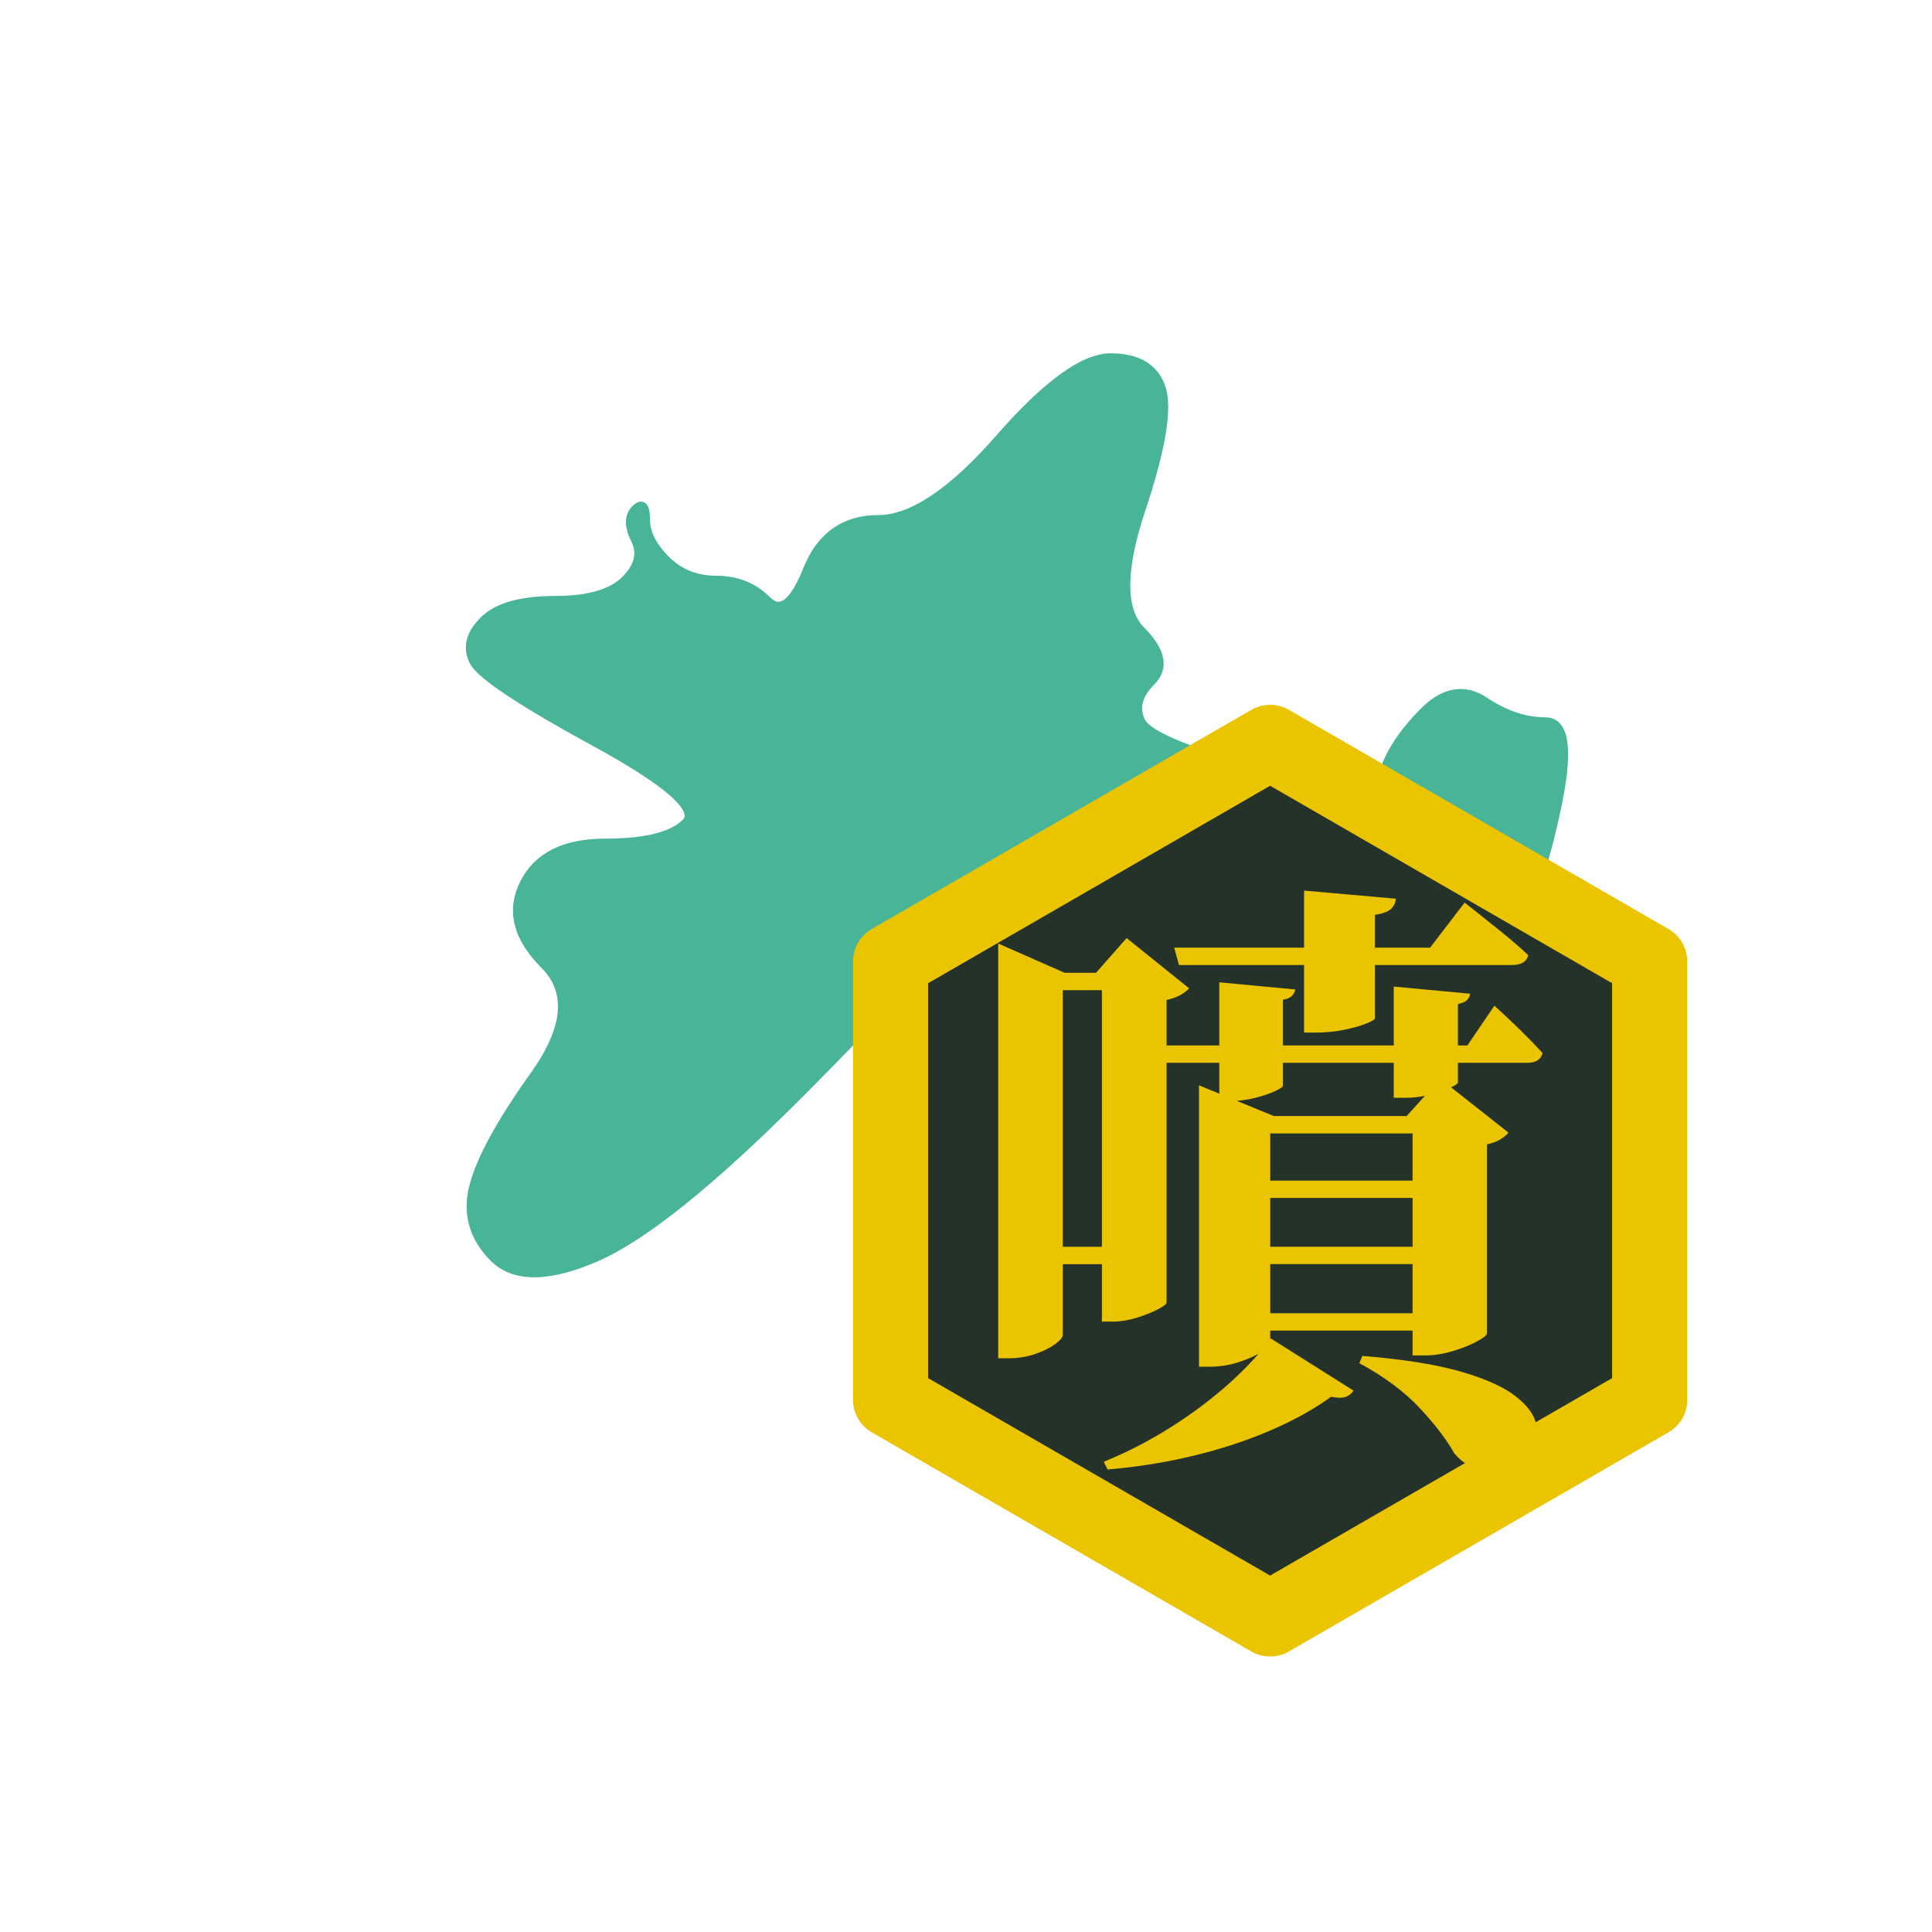
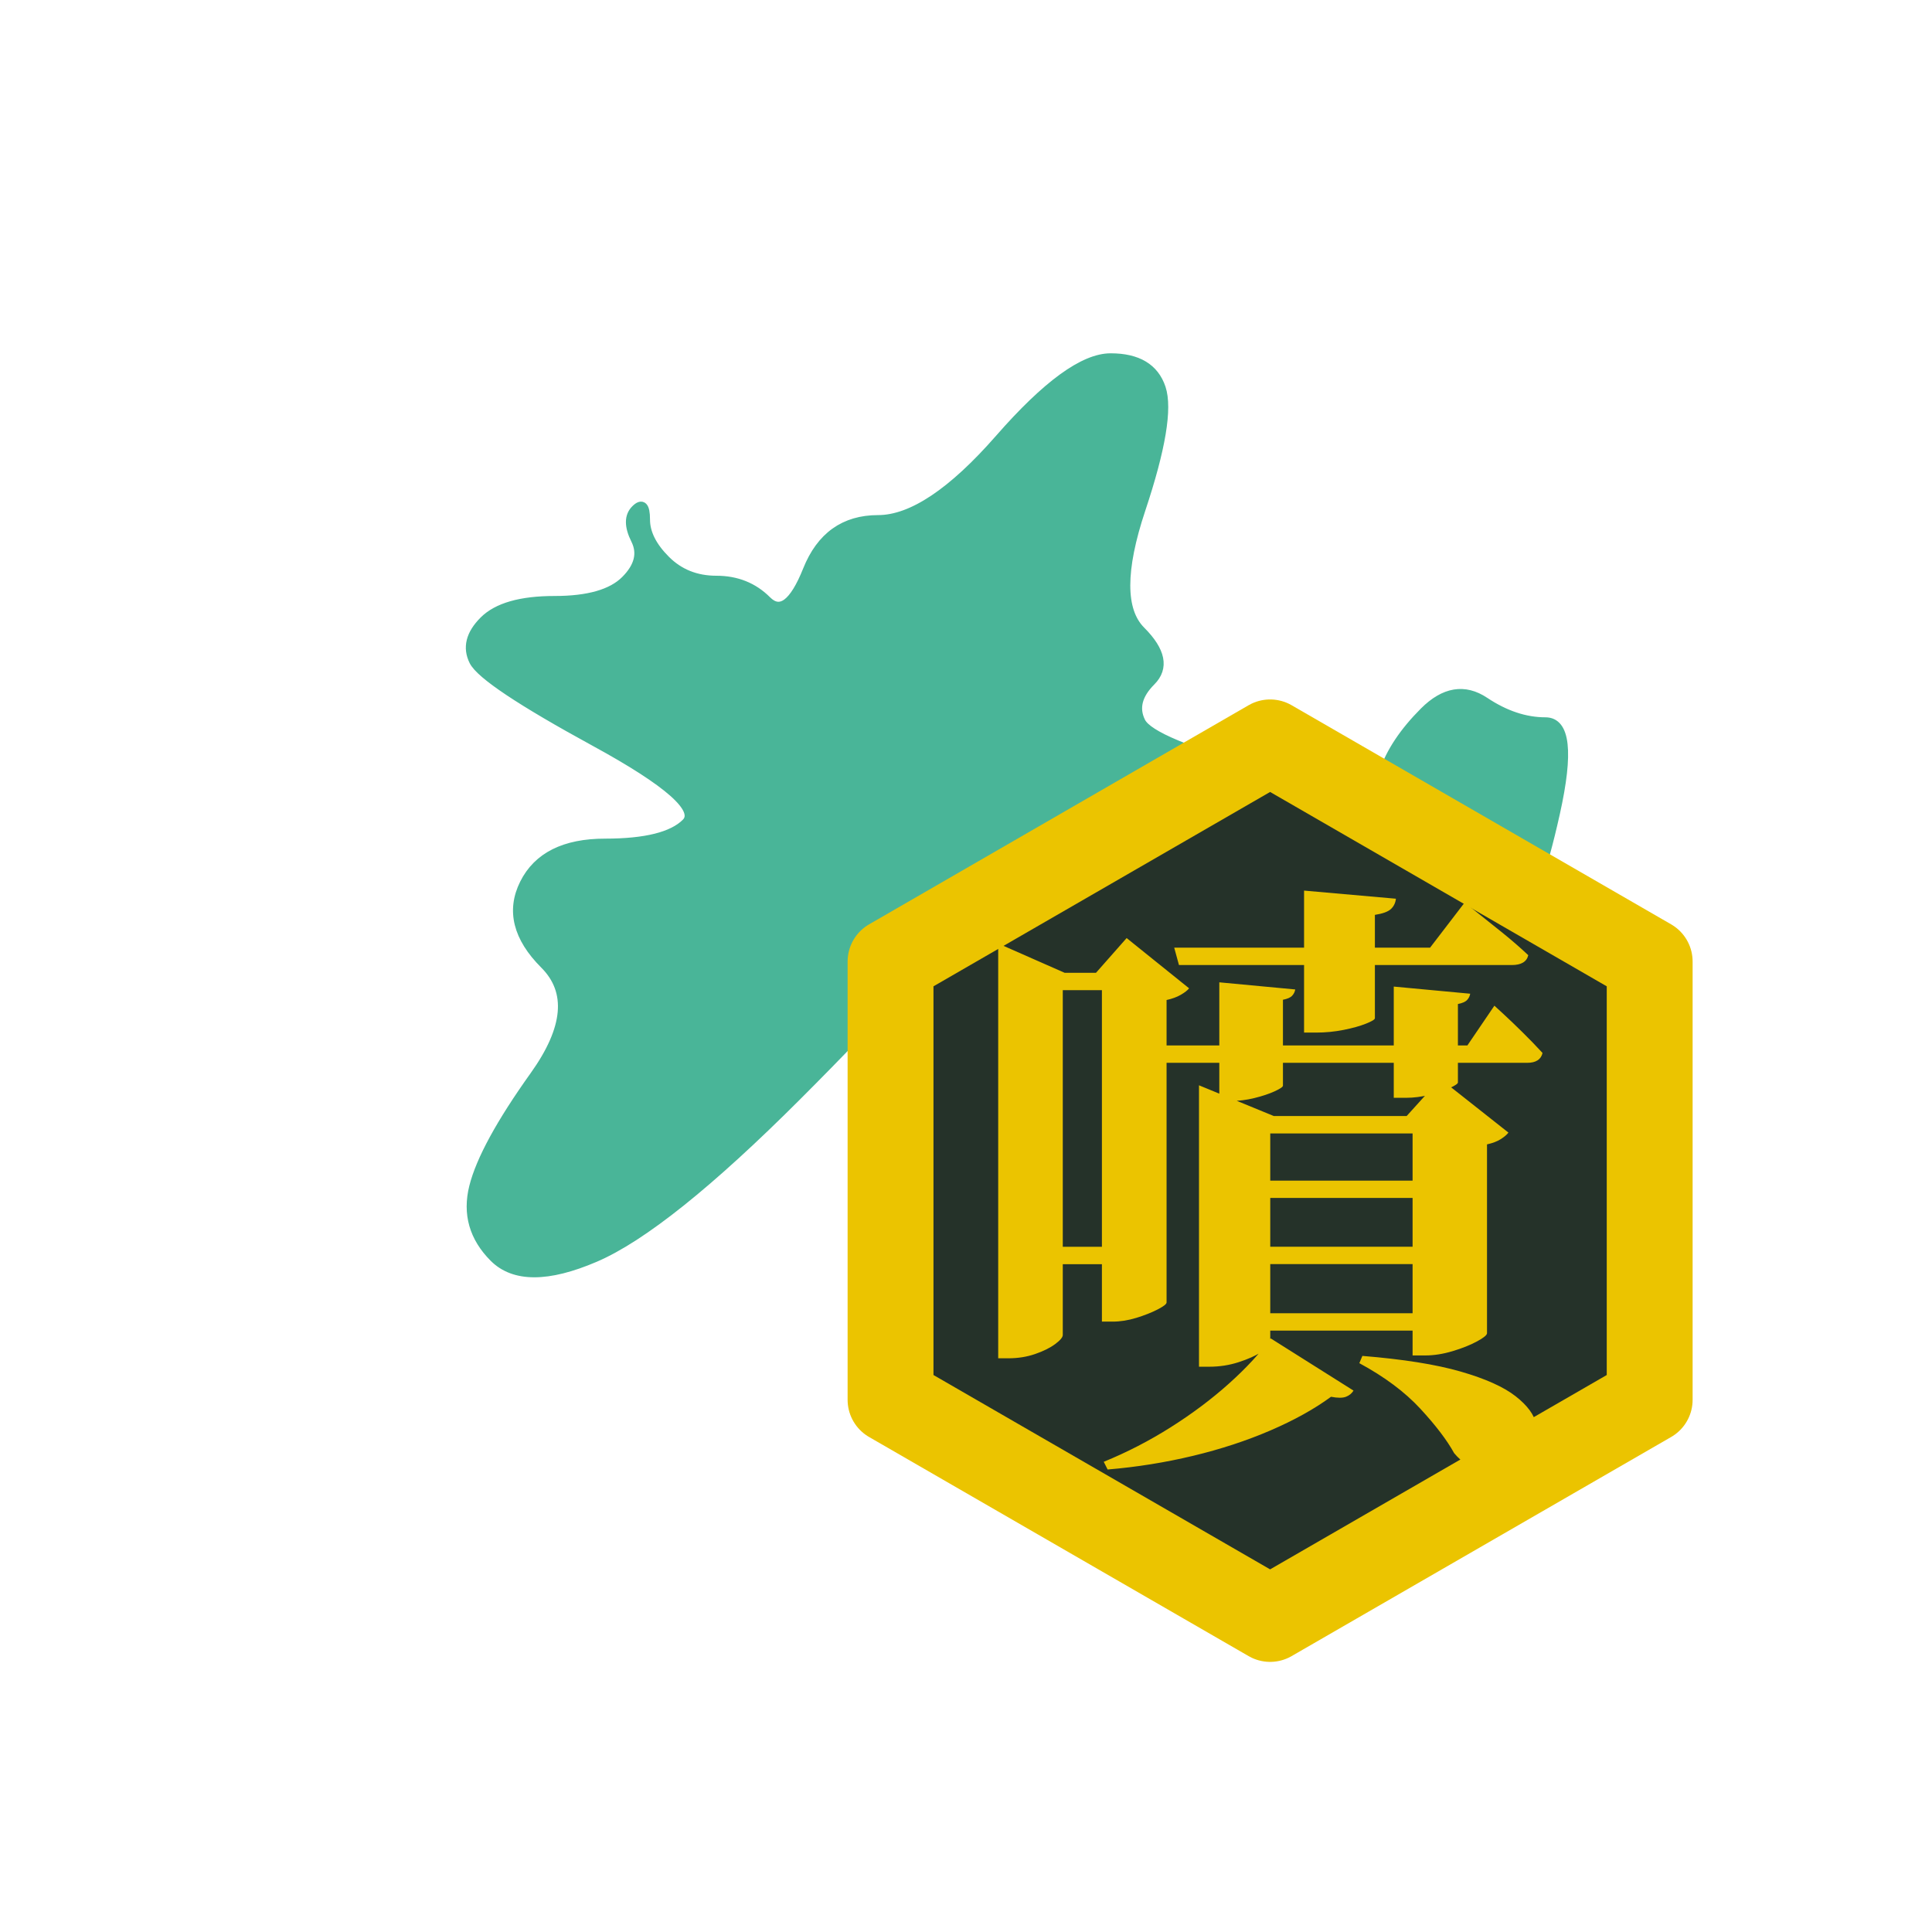
<svg xmlns="http://www.w3.org/2000/svg" viewBox="0 0 54 54">
  <path id="game-art-silhouette" fill="#49b598" d="M43.478 22.717Q44.043 20.174 43.196 20.174Q42.348 20.174 41.500 19.609Q40.652 19.043 39.804 19.891Q38.957 20.739 38.674 21.587Q38.391 22.435 35.283 21.587Q32.174 20.739 31.891 20.174Q31.609 19.609 32.174 19.043Q32.739 18.478 31.891 17.630Q31.043 16.783 31.891 14.239Q32.739 11.696 32.457 10.848Q32.174 10.000 31.043 10.000Q29.913 10.000 27.935 12.261Q25.957 14.522 24.543 14.522Q23.130 14.522 22.565 15.935Q22.000 17.348 21.435 16.783Q20.870 16.217 20.022 16.217Q19.174 16.217 18.609 15.652Q18.043 15.087 18.043 14.522Q18.043 13.957 17.761 14.239Q17.478 14.522 17.761 15.087Q18.043 15.652 17.478 16.217Q16.913 16.783 15.500 16.783Q14.087 16.783 13.522 17.348Q12.957 17.913 13.239 18.478Q13.522 19.043 16.630 20.739Q19.739 22.435 19.174 23.000Q18.609 23.565 16.913 23.565Q15.217 23.565 14.652 24.696Q14.087 25.826 15.217 26.957Q16.348 28.087 14.935 30.065Q13.522 32.043 13.239 33.174Q12.957 34.304 13.804 35.152Q14.652 36.000 16.630 35.152Q18.609 34.304 22.283 30.630Q25.957 26.957 26.804 25.543Q27.652 24.130 29.065 24.413Q30.478 24.696 31.043 24.130Q31.609 23.565 33.304 23.000Q35.000 22.435 38.391 24.413Q41.783 26.391 42.348 25.826Q42.913 25.261 43.478 22.717Z" stroke="#49b598" stroke-width=".25" stroke-linejoin="round" />
-   <path d="M35.5 20.75L46.109 26.875L46.109 39.125L35.5 45.25L24.891 39.125L24.891 26.875Z" fill="#253229" stroke="#ebc400" stroke-width="2.1" stroke-linejoin="round" id="aircraft-hexagon" />
+   <path d="M35.5 20.75L46.109 26.875L46.109 39.125L35.5 45.25L24.891 39.125L24.891 26.875Z" fill="#253229" stroke="#ebc400" stroke-width="2.4" stroke-linejoin="round" id="aircraft-hexagon" />
  <g fill="#ebc400" transform="translate(27.9 41.1) scale(0.0166 -0.0172) translate(-64.105 92.866)">
    <path transform="translate(0 0)" d="M360.46 756.73H791.295L849.46 829.95Q849.46 829.95 867.65 816.057Q885.84 802.165 911.192 782.475Q936.545 762.785 956.6 744.46Q952.735 728.46 928.87 728.46H368.46ZM305.645 597.835H854.11L899.57 662.405Q899.57 662.405 913.8 649.81Q928.03 637.215 946.895 619.255Q965.76 601.295 980.625 585.565Q976.76 569.565 954.76 569.565H313.645ZM579.105 849.435 733.764 836.245Q732.629 826.11 725.427 819.542Q718.224 812.975 698.359 809.975V642.025Q698.359 639.025 683.412 633.228Q668.465 627.43 645.76 623.065Q623.055 618.7 599.35 618.7H579.105ZM436.4 700.38 564.245 688.785Q563.245 682.975 559.002 678.57Q554.76 674.165 543.545 672.03V532.46Q543.545 529.46 529.462 523.23Q515.38 517 495.27 512.27Q475.16 507.54 456.645 507.54H436.4ZM730.135 693.46 858.845 681.865Q857.845 676.055 853.602 671.65Q849.359 667.245 838.144 665.11V537.65Q838.144 534.65 824.062 528.42Q809.98 522.19 789.87 517.46Q769.76 512.73 751.245 512.73H730.135ZM677.295 93.3Q780.38 85.22 842.76 67.855Q905.14 50.49 935.14 27.867Q965.14 5.245 969.855 -17.608Q974.57 -40.46 961.528 -58.947Q948.485 -77.435 925.645 -86.53Q902.805 -95.625 877.263 -91.665Q851.721 -87.705 831.801 -64.73Q813.776 -33.135 774.778 7.582Q735.78 48.3 672.16 81.49ZM522.97 121.735 662.359 36.945Q658.089 30.08 649.724 26.918Q641.359 23.755 624.494 26.89Q582.71 -2.76 522.56 -27.787Q462.41 -52.815 392.165 -69.085Q321.92 -85.355 248.35 -91.3L241.81 -78.76Q300.135 -55.84 354.405 -22.757Q408.675 10.325 452.485 48.205Q496.295 86.085 522.97 121.735ZM402.19 483.08V533.03L528.174 483.08H832V454.81H522.174V114.22Q522.174 108.76 507.227 99.57Q492.279 90.38 468.777 83.055Q445.275 75.73 419.705 75.73H402.19ZM761.831 483.08H751.831L808.51 543.625L923.22 456.16Q919.22 451.025 910.247 445.525Q901.275 440.025 887.14 437.025V130.22Q887.14 125.625 870.192 116.8Q853.245 107.975 829.175 101.015Q805.105 94.055 783.4 94.055H761.831ZM64.105 715.81V763.435L176.114 715.81H286.595V687.675H172.845V127.325Q172.845 121.73 160.06 112.54Q147.275 103.35 126.367 96.39Q105.46 89.43 81.62 89.43H64.105ZM238.725 715.81H228.725L280.35 772.3L385.545 690.62Q381.41 685.62 371.572 680.12Q361.735 674.62 347.6 671.62V180.135Q347.6 176.27 332.45 168.743Q317.3 161.215 296.69 155.12Q276.08 149.025 256.835 149.025H238.725ZM130.22 270.595H281.08V242.325H130.22ZM467.844 378.135H821.945V350H467.844ZM467.844 270.73H821.945V242.46H467.844ZM467.844 162.65H821.945V134.38H467.844Z" />
  </g>
</svg>
